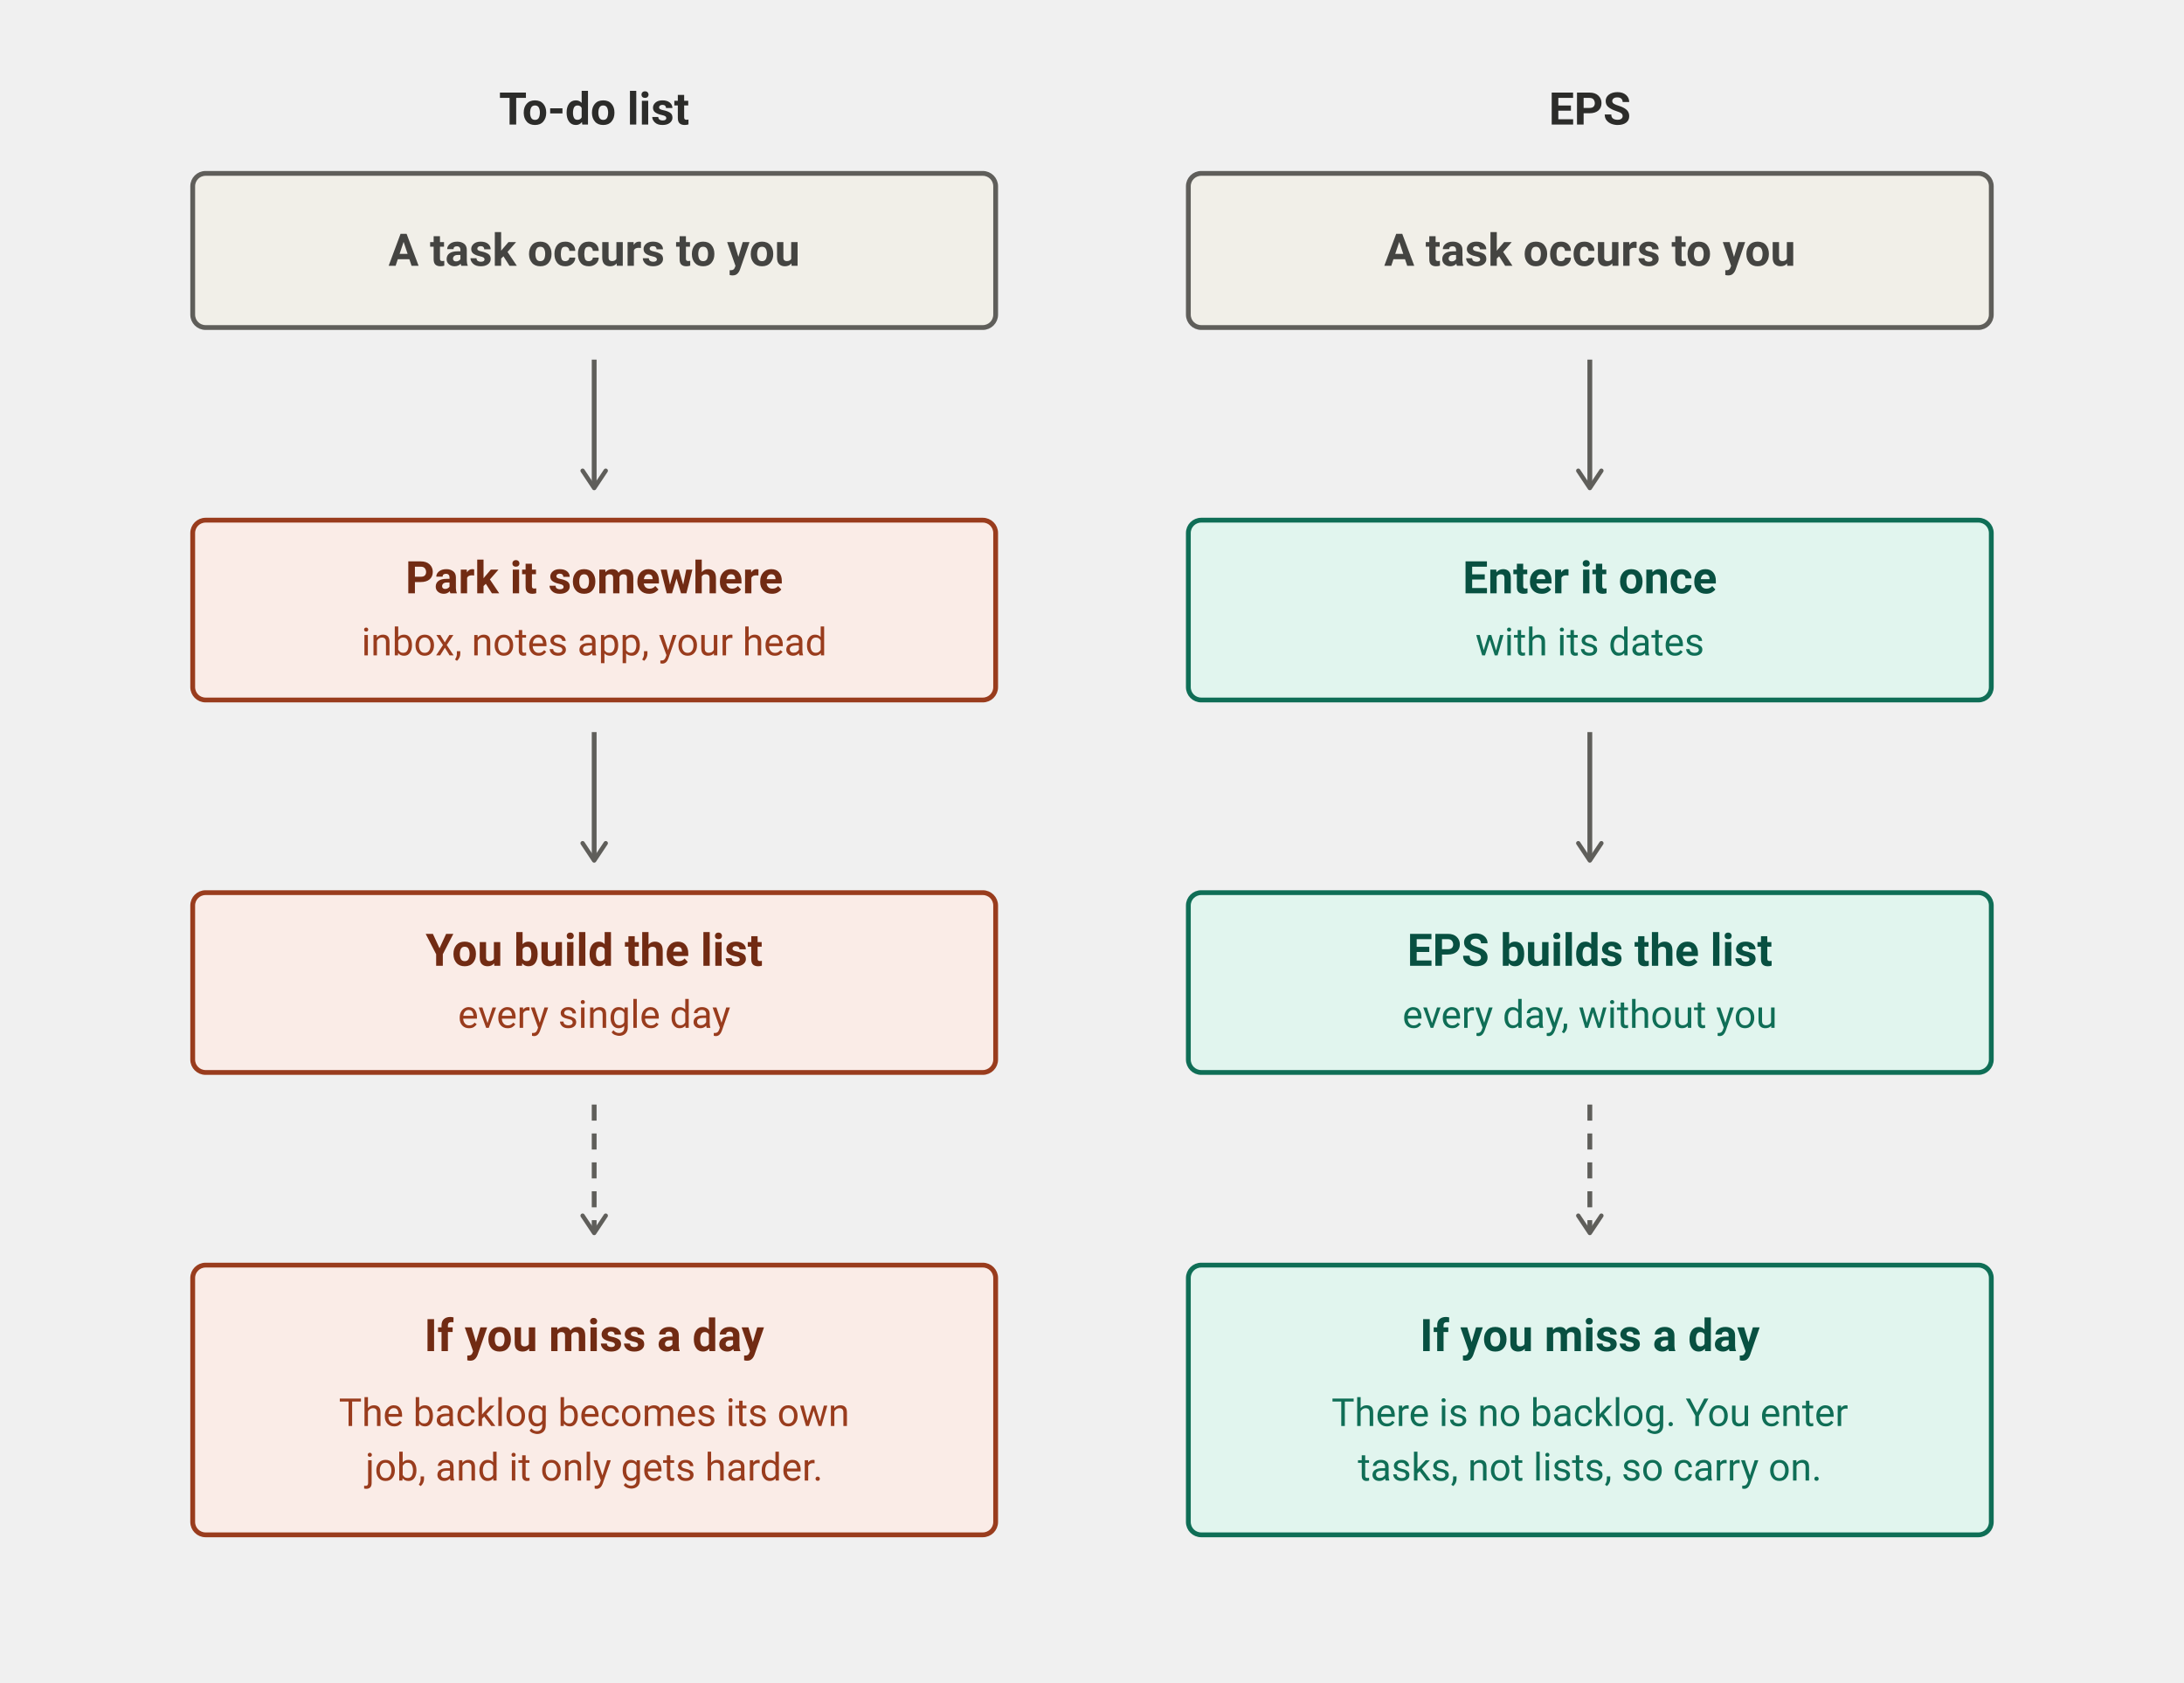
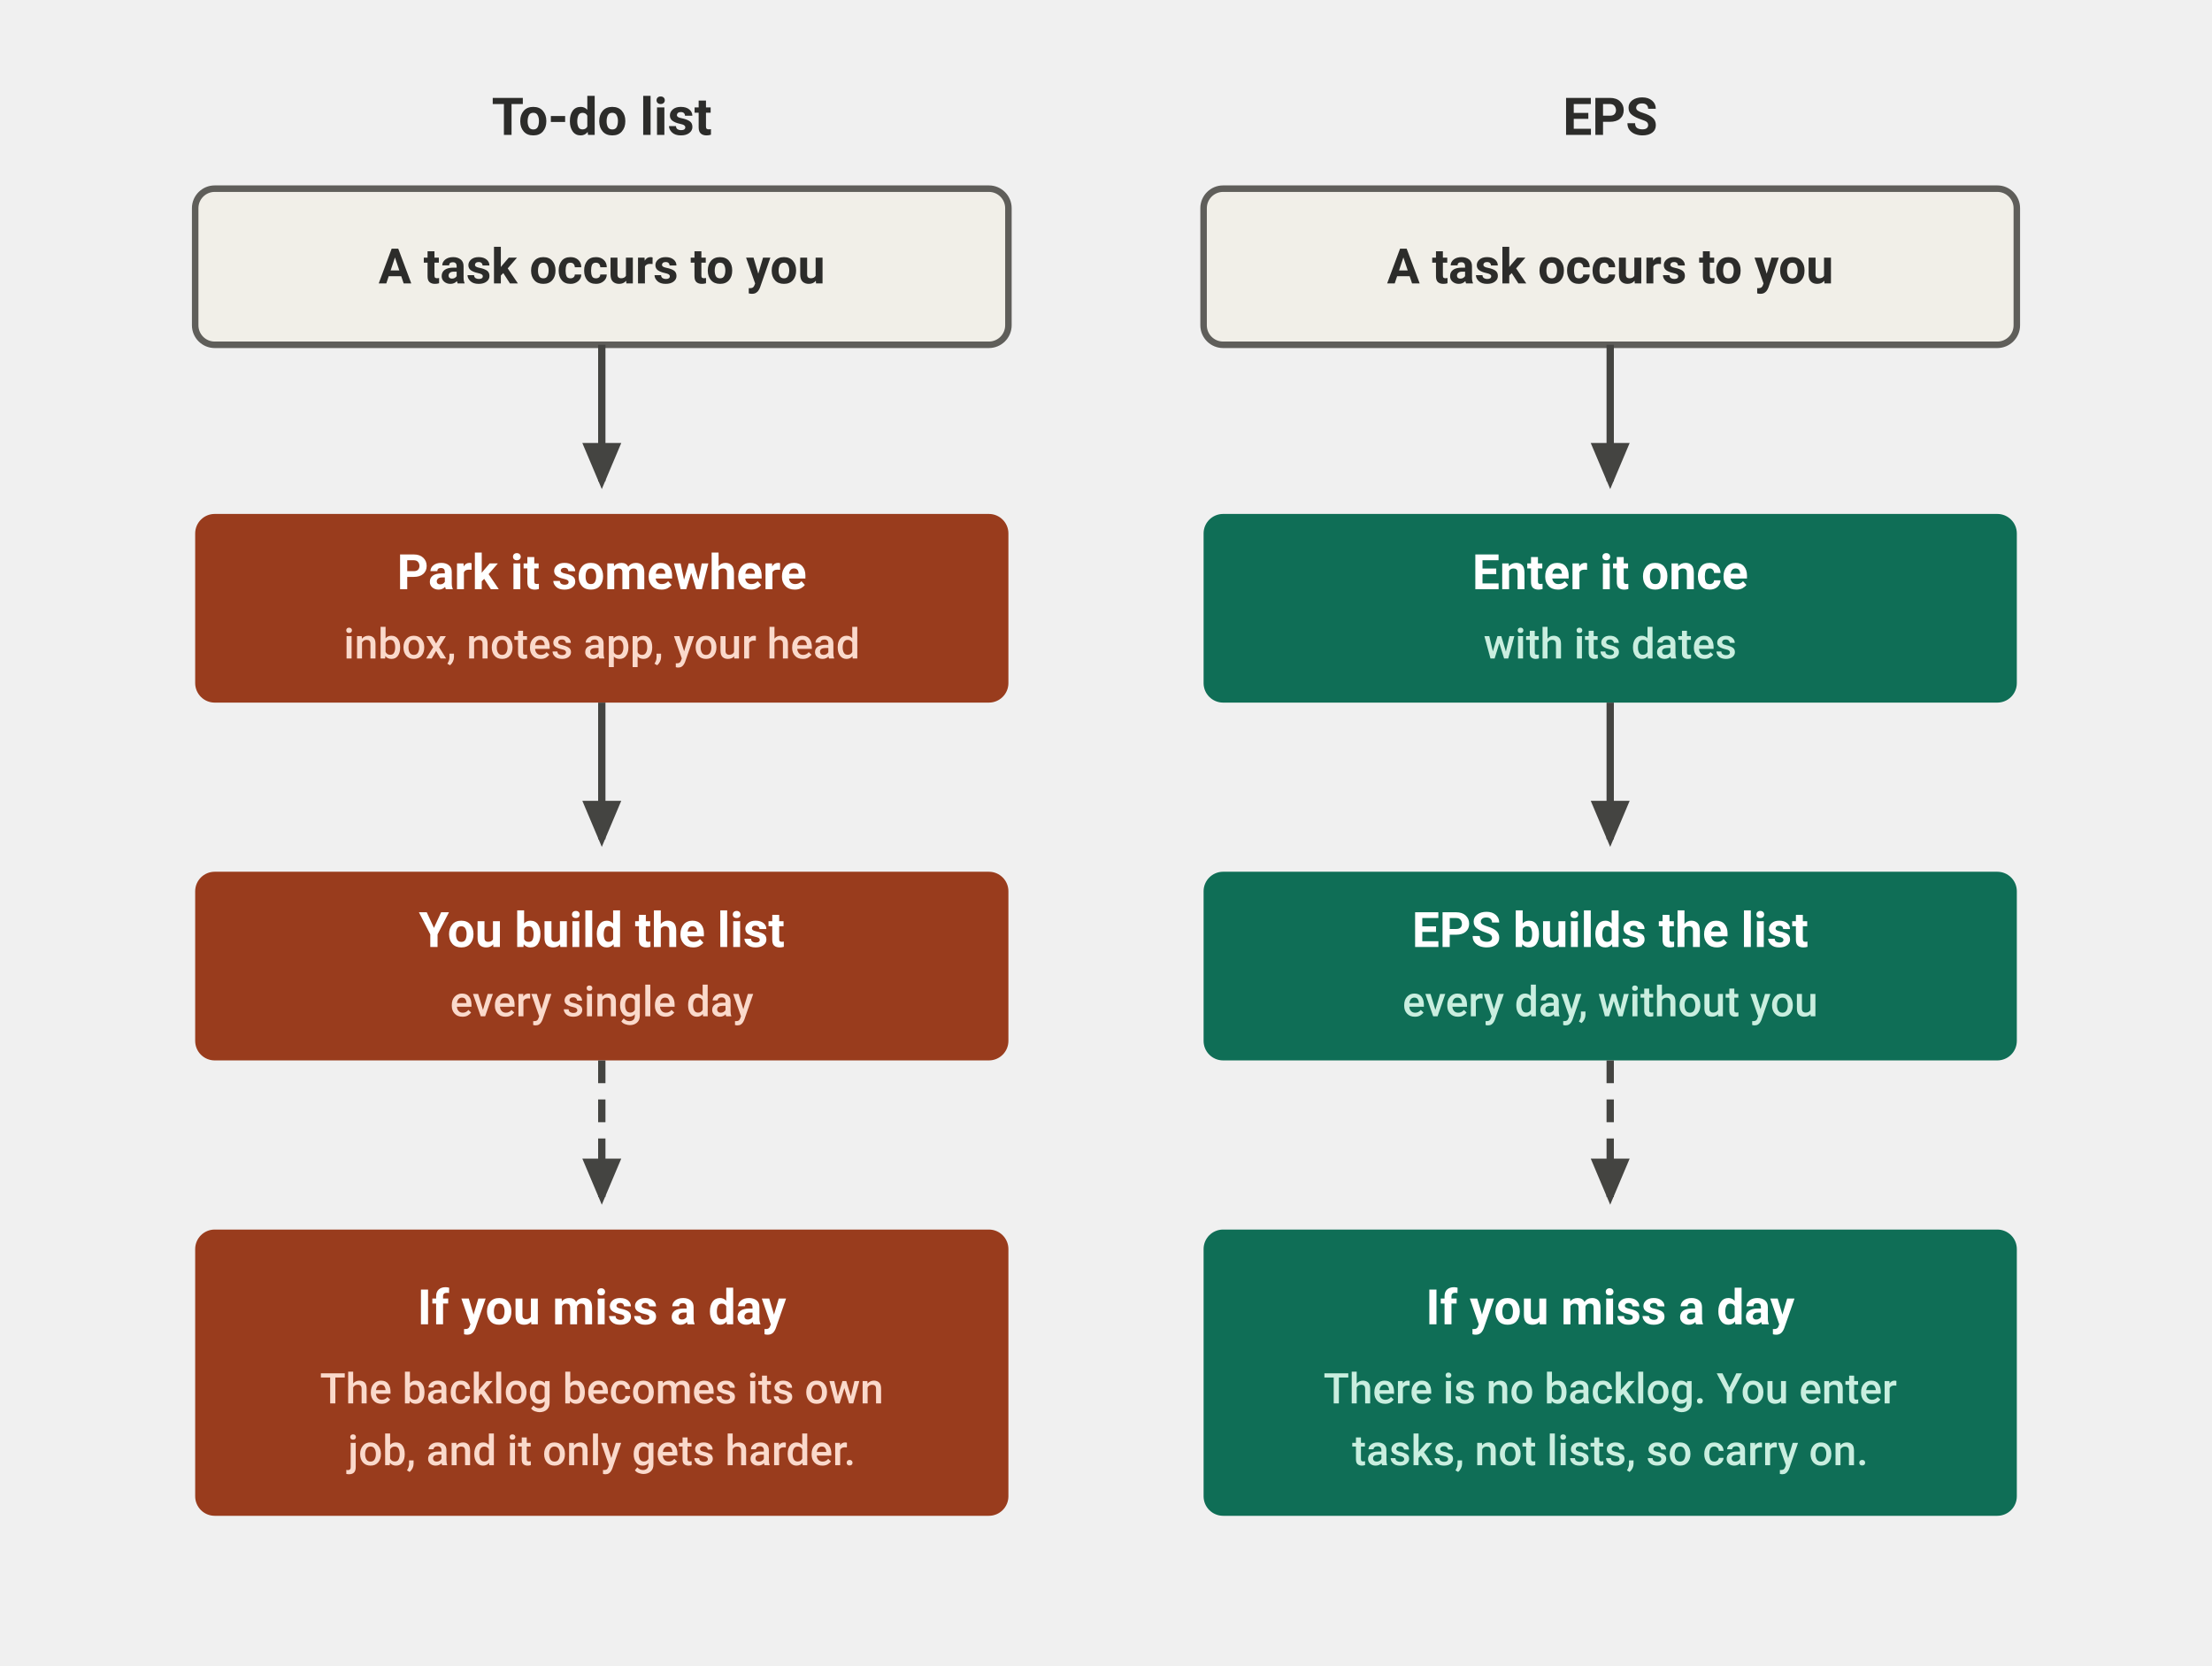
- <svg xmlns="http://www.w3.org/2000/svg" width="680" height="524" viewBox="0 0 680 524" role="img" aria-labelledby="ti de">
+ <svg xmlns="http://www.w3.org/2000/svg" width="680" height="512" viewBox="0 0 680 512" role="img" aria-labelledby="ti de">
  <style>
text{font-family:-apple-system,BlinkMacSystemFont,'Segoe UI',Roboto,Helvetica,Arial,sans-serif;dominant-baseline:central}
- .t{font-size:14px;font-weight:600}
- .s{font-size:12px;font-weight:400}
- .b{fill:none;stroke-width:1.5}
+ .t{font-size:15px;font-weight:700}
+ .s{font-size:13px;font-weight:500}
+ .h{font-size:16px;font-weight:700}
</style>
  <defs>
-     <marker id="a" viewBox="0 0 10 10" refX="8" refY="5" markerWidth="6" markerHeight="6" orient="auto-start-reverse">
-       <path d="M2 1L8 5L2 9" fill="none" stroke="context-stroke" stroke-width="1.5" stroke-linecap="round" stroke-linejoin="round" />
+     <marker id="a" viewBox="0 0 10 10" refX="7.5" refY="5" markerWidth="7" markerHeight="7" orient="auto-start-reverse">
+       <path d="M0 1.2L9 5L0 8.8z" fill="context-stroke" />
    </marker>
  </defs>
-   <text class="t" x="185" y="34" text-anchor="middle" fill="#2C2C2A">To-do list</text>
-   <text class="t" x="495" y="34" text-anchor="middle" fill="#2C2C2A">EPS</text>
-   <rect x="60" y="54" width="250" height="48" rx="4" fill="#F1EFE8" stroke="#5F5E5A" stroke-width="1.5" />
-   <text class="t" x="185.0" y="78.0" text-anchor="middle" fill="#444441">A task occurs to you</text>
-   <rect x="370" y="54" width="250" height="48" rx="4" fill="#F1EFE8" stroke="#5F5E5A" stroke-width="1.5" />
-   <text class="t" x="495.0" y="78.0" text-anchor="middle" fill="#444441">A task occurs to you</text>
-   <line x1="185" y1="112" x2="185" y2="152" stroke="#5F5E5A" stroke-width="1.5" marker-end="url(#a)" />
-   <line x1="495" y1="112" x2="495" y2="152" stroke="#5F5E5A" stroke-width="1.5" marker-end="url(#a)" />
-   <rect x="60" y="162" width="250" height="56" rx="4" fill="#FAECE7" stroke="#993C1D" stroke-width="1.5" />
-   <text class="t" x="185.0" y="180.0" text-anchor="middle" fill="#712B13">Park it somewhere</text>
-   <text class="s" x="185.0" y="200.0" text-anchor="middle" fill="#993C1D">inbox, notes app, your head</text>
-   <rect x="370" y="162" width="250" height="56" rx="4" fill="#E1F5EE" stroke="#0F6E56" stroke-width="1.5" />
-   <text class="t" x="495.0" y="180.0" text-anchor="middle" fill="#085041">Enter it once</text>
-   <text class="s" x="495.0" y="200.0" text-anchor="middle" fill="#0F6E56">with its dates</text>
-   <line x1="185" y1="228" x2="185" y2="268" stroke="#5F5E5A" stroke-width="1.5" marker-end="url(#a)" />
-   <line x1="495" y1="228" x2="495" y2="268" stroke="#5F5E5A" stroke-width="1.5" marker-end="url(#a)" />
-   <rect x="60" y="278" width="250" height="56" rx="4" fill="#FAECE7" stroke="#993C1D" stroke-width="1.5" />
-   <text class="t" x="185.0" y="296.0" text-anchor="middle" fill="#712B13">You build the list</text>
-   <text class="s" x="185.0" y="316.0" text-anchor="middle" fill="#993C1D">every single day</text>
-   <rect x="370" y="278" width="250" height="56" rx="4" fill="#E1F5EE" stroke="#0F6E56" stroke-width="1.5" />
-   <text class="t" x="495.0" y="296.0" text-anchor="middle" fill="#085041">EPS builds the list</text>
-   <text class="s" x="495.0" y="316.0" text-anchor="middle" fill="#0F6E56">every day, without you</text>
-   <line x1="185" y1="344" x2="185" y2="384" stroke="#5F5E5A" stroke-width="1.5" marker-end="url(#a)" stroke-dasharray="5 4" />
-   <line x1="495" y1="344" x2="495" y2="384" stroke="#5F5E5A" stroke-width="1.5" marker-end="url(#a)" stroke-dasharray="5 4" />
-   <rect x="60" y="394" width="250" height="84" rx="4" fill="#FAECE7" stroke="#993C1D" stroke-width="1.5" />
-   <text class="t" x="185" y="416" text-anchor="middle" fill="#712B13">If you miss a day</text>
-   <text class="s" x="185" y="440" text-anchor="middle" fill="#993C1D">The backlog becomes its own</text>
-   <text class="s" x="185" y="457" text-anchor="middle" fill="#993C1D">job, and it only gets harder.</text>
-   <rect x="370" y="394" width="250" height="84" rx="4" fill="#E1F5EE" stroke="#0F6E56" stroke-width="1.5" />
-   <text class="t" x="495" y="416" text-anchor="middle" fill="#085041">If you miss a day</text>
-   <text class="s" x="495" y="440" text-anchor="middle" fill="#0F6E56">There is no backlog. You enter</text>
-   <text class="s" x="495" y="457" text-anchor="middle" fill="#0F6E56">tasks, not lists, so carry on.</text>
+   <text class="h" x="185" y="36" text-anchor="middle" fill="#2C2C2A">To-do list</text>
+   <text class="h" x="495" y="36" text-anchor="middle" fill="#2C2C2A">EPS</text>
+   <rect x="60" y="58" width="250" height="48" rx="6" fill="#F1EFE8" stroke="#5F5E5A" stroke-width="2" />
+   <text class="t" x="185.0" y="82.0" text-anchor="middle" fill="#2C2C2A">A task occurs to you</text>
+   <rect x="370" y="58" width="250" height="48" rx="6" fill="#F1EFE8" stroke="#5F5E5A" stroke-width="2" />
+   <text class="t" x="495.0" y="82.0" text-anchor="middle" fill="#2C2C2A">A task occurs to you</text>
+   <line x1="185" y1="106" x2="185" y2="148" stroke="#444441" stroke-width="2.25" marker-end="url(#a)" />
+   <line x1="495" y1="106" x2="495" y2="148" stroke="#444441" stroke-width="2.25" marker-end="url(#a)" />
+   <rect x="60" y="158" width="250" height="58" rx="6" fill="#993C1D" />
+   <text class="t" x="185.0" y="176.0" text-anchor="middle" fill="#FFFFFF">Park it somewhere</text>
+   <text class="s" x="185.0" y="198.0" text-anchor="middle" fill="#FAD9CB">inbox, notes app, your head</text>
+   <rect x="370" y="158" width="250" height="58" rx="6" fill="#0F6E56" />
+   <text class="t" x="495.0" y="176.0" text-anchor="middle" fill="#FFFFFF">Enter it once</text>
+   <text class="s" x="495.0" y="198.0" text-anchor="middle" fill="#C9EEDF">with its dates</text>
+   <line x1="185" y1="216" x2="185" y2="258" stroke="#444441" stroke-width="2.25" marker-end="url(#a)" />
+   <line x1="495" y1="216" x2="495" y2="258" stroke="#444441" stroke-width="2.25" marker-end="url(#a)" />
+   <rect x="60" y="268" width="250" height="58" rx="6" fill="#993C1D" />
+   <text class="t" x="185.0" y="286.0" text-anchor="middle" fill="#FFFFFF">You build the list</text>
+   <text class="s" x="185.0" y="308.0" text-anchor="middle" fill="#FAD9CB">every single day</text>
+   <rect x="370" y="268" width="250" height="58" rx="6" fill="#0F6E56" />
+   <text class="t" x="495.0" y="286.0" text-anchor="middle" fill="#FFFFFF">EPS builds the list</text>
+   <text class="s" x="495.0" y="308.0" text-anchor="middle" fill="#C9EEDF">every day, without you</text>
+   <line x1="185" y1="326" x2="185" y2="368" stroke="#444441" stroke-width="2.25" marker-end="url(#a)" stroke-dasharray="7 5" />
+   <line x1="495" y1="326" x2="495" y2="368" stroke="#444441" stroke-width="2.25" marker-end="url(#a)" stroke-dasharray="7 5" />
+   <rect x="60" y="378" width="250" height="88" rx="6" fill="#993C1D" />
+   <text class="t" x="185.0" y="402" text-anchor="middle" fill="#FFFFFF">If you miss a day</text>
+   <text class="s" x="185.0" y="427" text-anchor="middle" fill="#FAD9CB">The backlog becomes its own</text>
+   <text class="s" x="185.0" y="446" text-anchor="middle" fill="#FAD9CB">job, and it only gets harder.</text>
+   <rect x="370" y="378" width="250" height="88" rx="6" fill="#0F6E56" />
+   <text class="t" x="495.0" y="402" text-anchor="middle" fill="#FFFFFF">If you miss a day</text>
+   <text class="s" x="495.0" y="427" text-anchor="middle" fill="#C9EEDF">There is no backlog. You enter</text>
+   <text class="s" x="495.0" y="446" text-anchor="middle" fill="#C9EEDF">tasks, not lists, so carry on.</text>
</svg>
